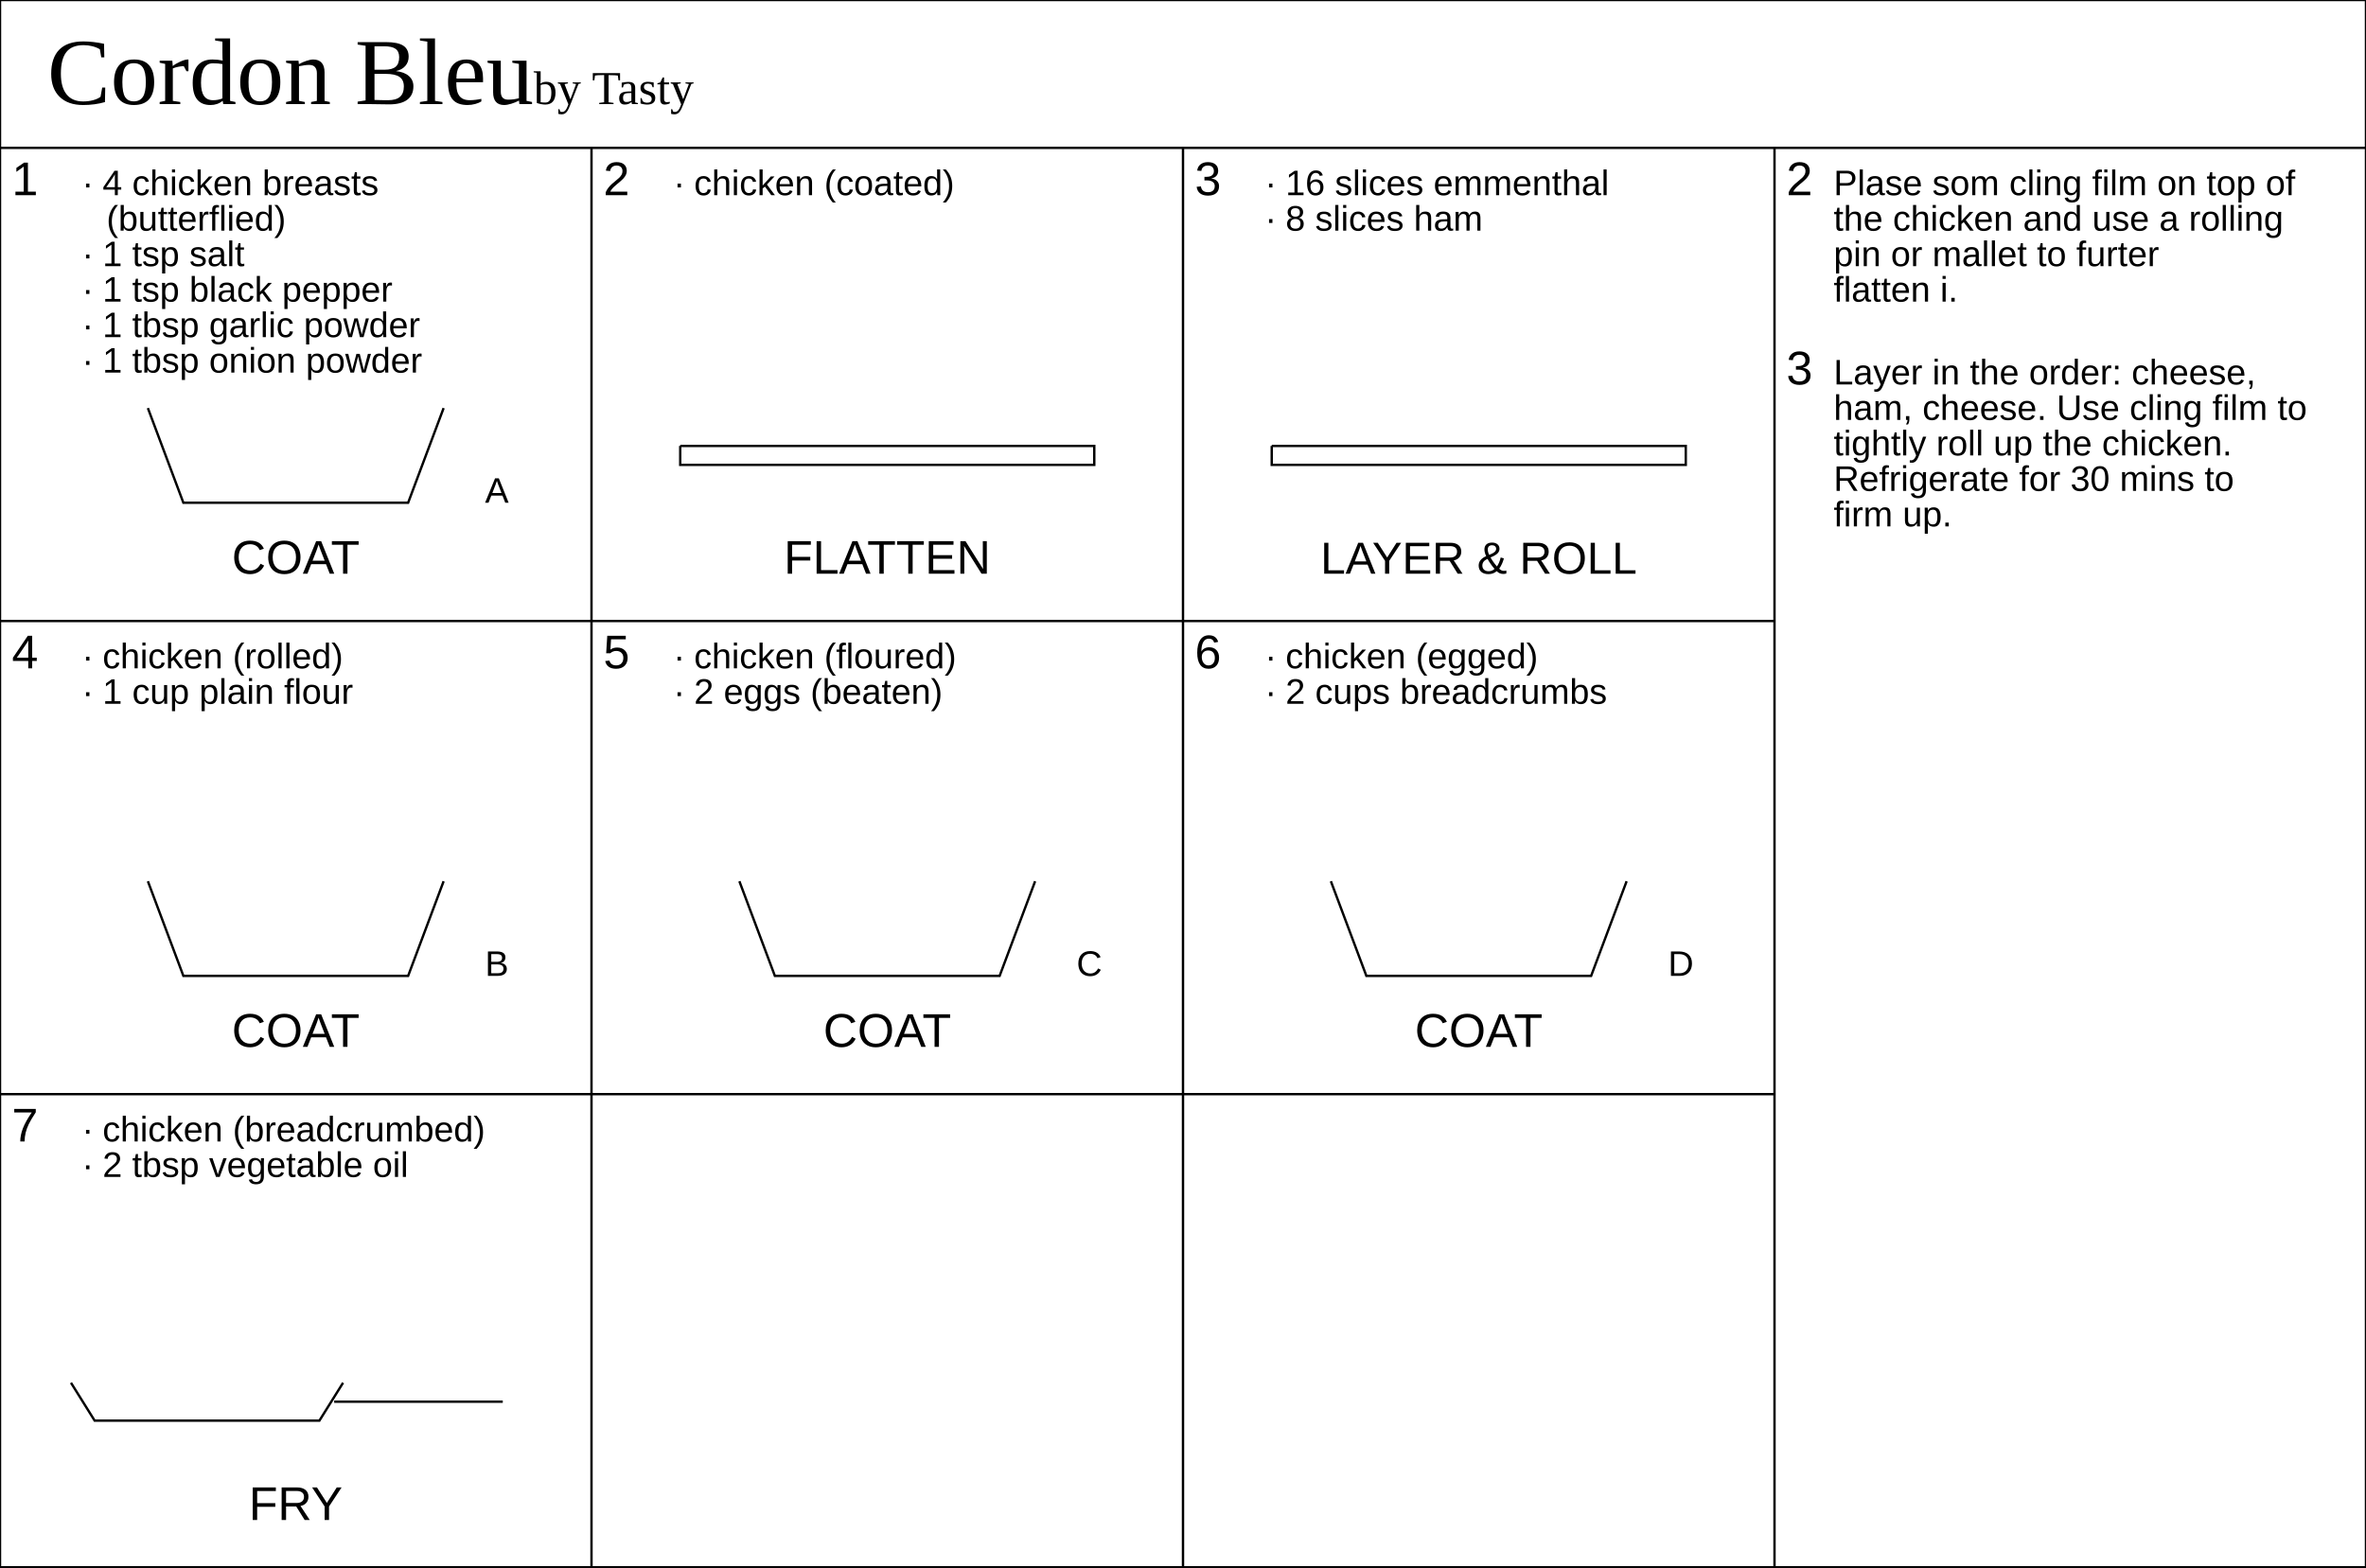
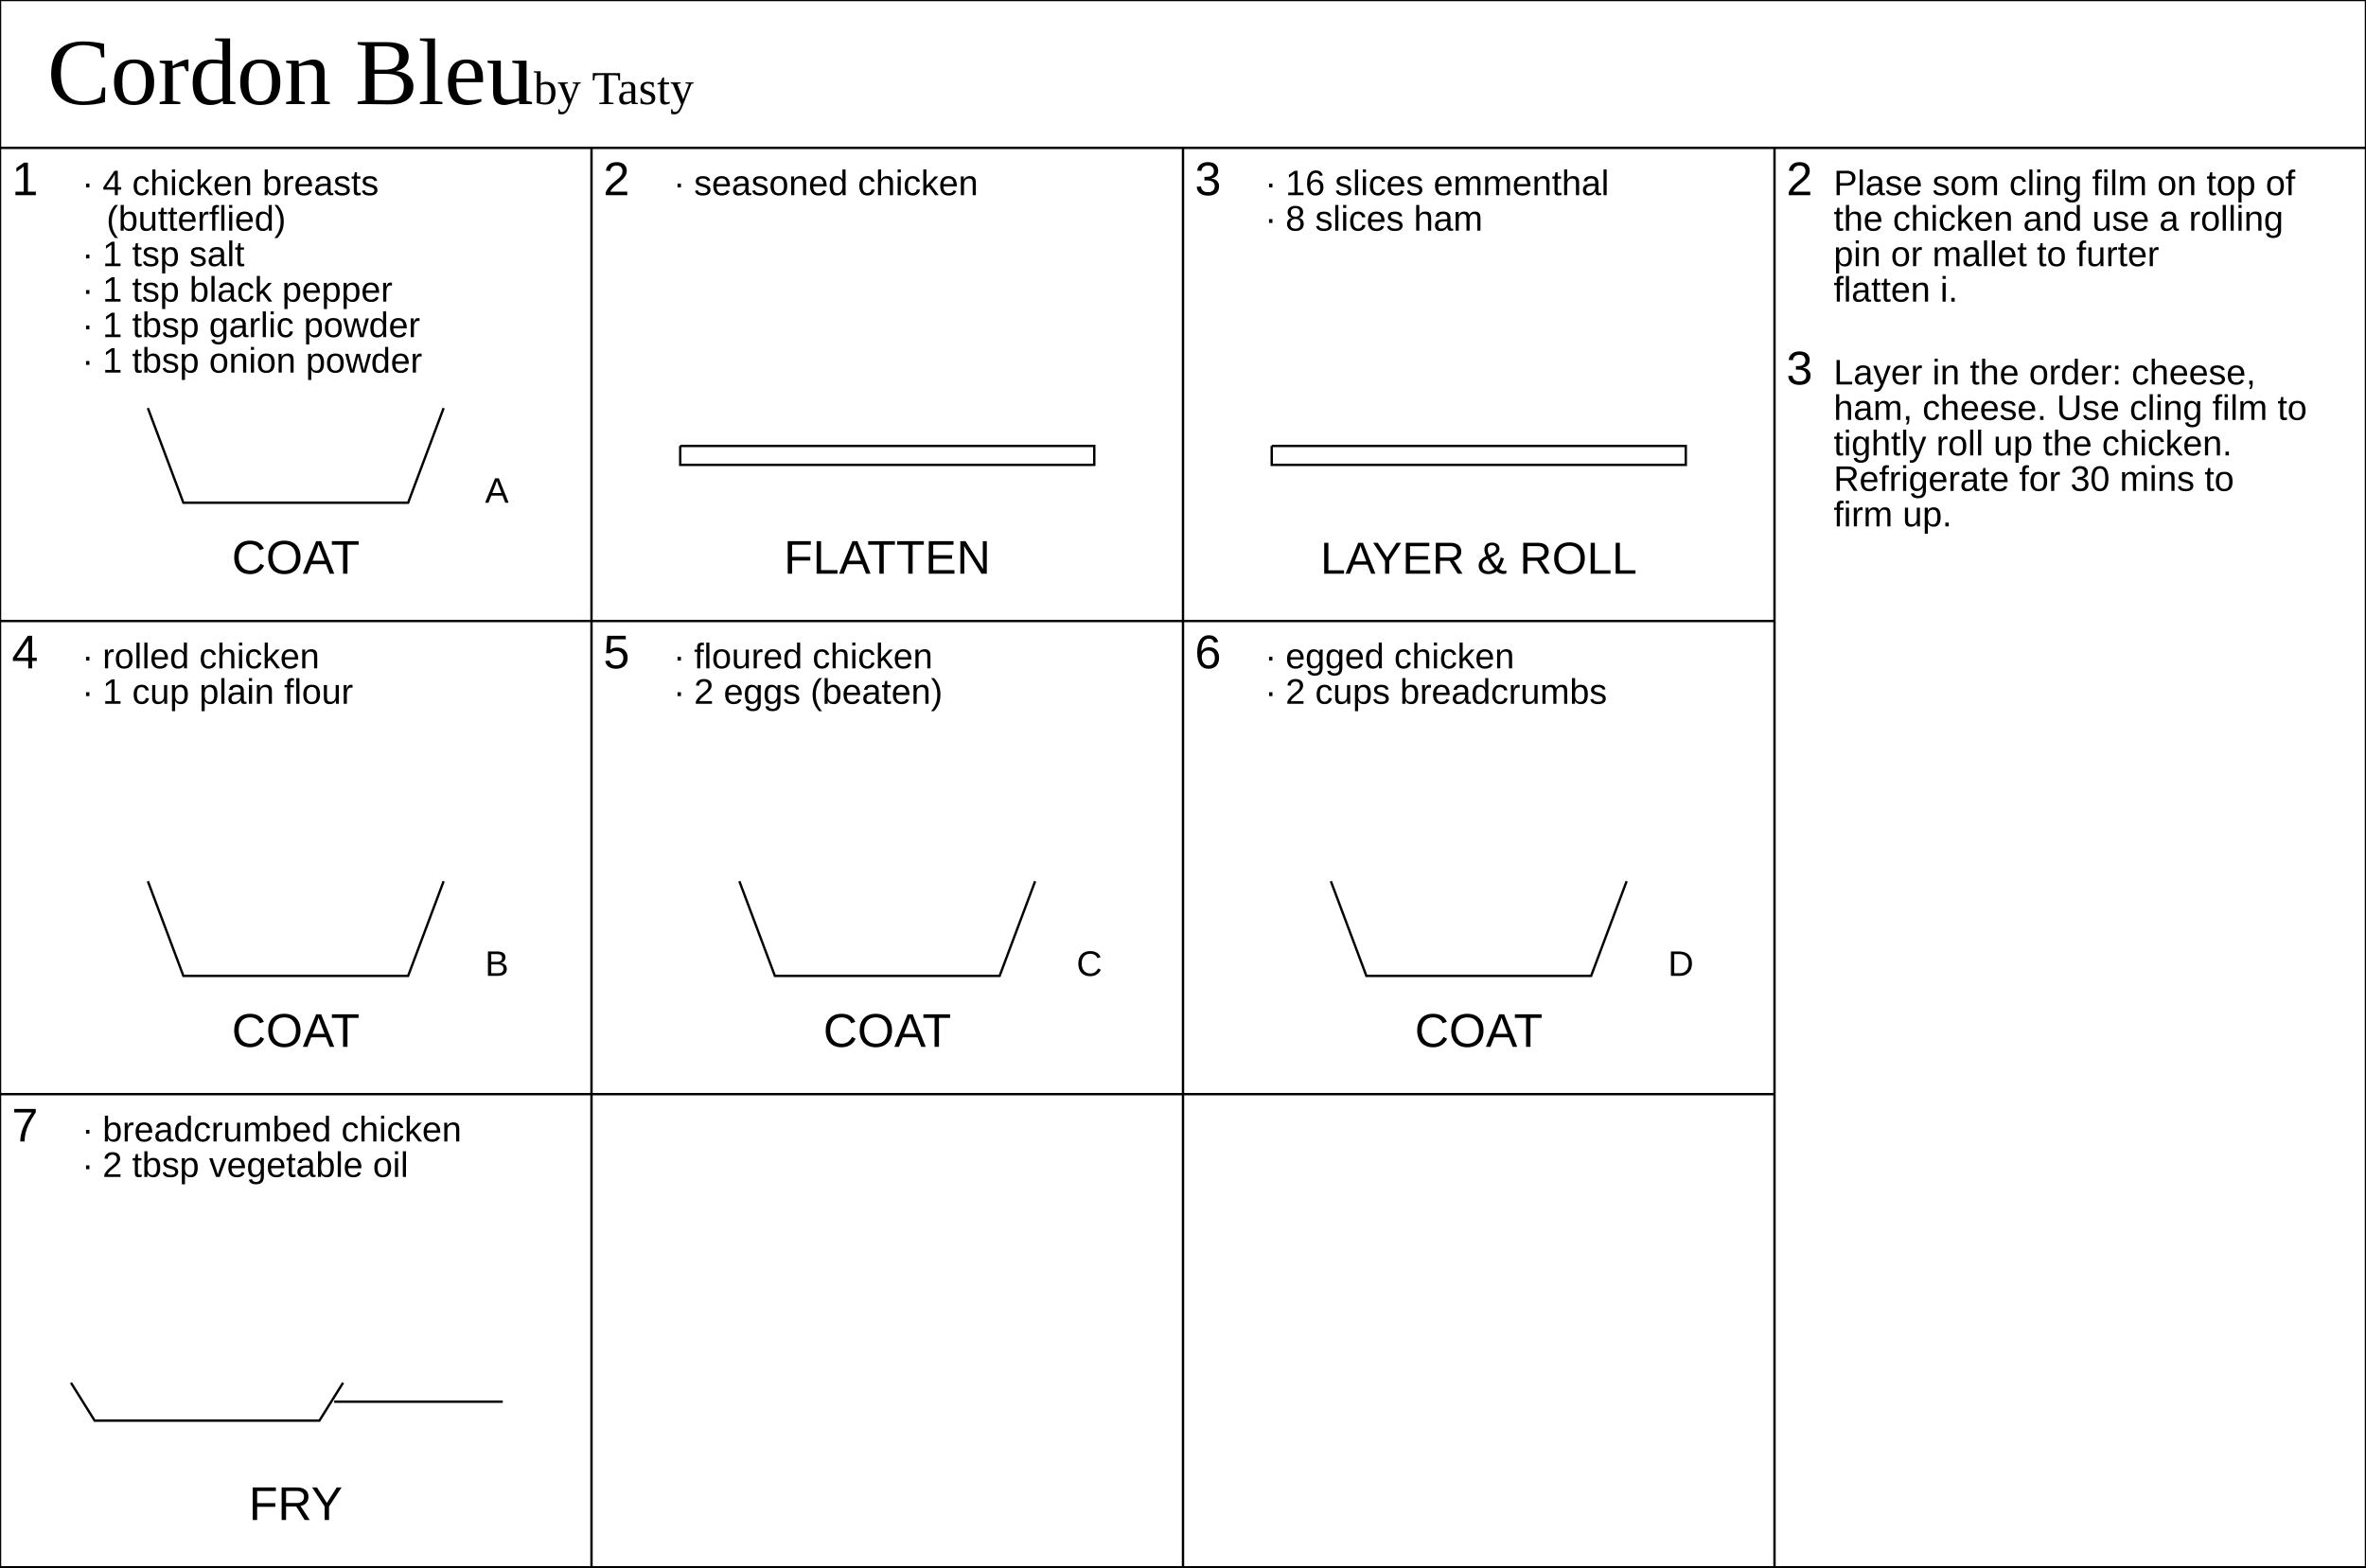
<svg xmlns="http://www.w3.org/2000/svg" width="2000" height="1325.0">
  <text x="40.0" y="88.0" font-size="80">
Cordon Bleu<tspan font-size="40">  by Tasty</tspan>
  </text>
  <polyline points="0,0 0,1325.0 " style="fill:none;stroke:black;stroke-width:2" />
  <polyline points="2000,0 2000,1325.0 " style="fill:none;stroke:black;stroke-width:2" />
  <polyline points="500,125.0 500,1325.0 " style="fill:none;stroke:black;stroke-width:2" />
  <polyline points="1000,125.0 1000,1325.0 " style="fill:none;stroke:black;stroke-width:2" />
  <polyline points="1500,125.0 1500,1325.0 " style="fill:none;stroke:black;stroke-width:2" />
  <polyline points="0,0 2000,0 " style="fill:none;stroke:black;stroke-width:2" />
  <polyline points="0,125.0 2000,125.0 " style="fill:none;stroke:black;stroke-width:2" />
  <polyline points="0,1325.0 2000,1325.0 " style="fill:none;stroke:black;stroke-width:2" />
  <polyline points="0,525.0 1500,525.0 " style="fill:none;stroke:black;stroke-width:2" />
  <polyline points="0,925.0 1500,925.0 " style="fill:none;stroke:black;stroke-width:2" />
  <text x="10.0" y="165.0" text-anchor="left" style="font-family:Arial;font-size:40"> 
1 </text>
  <text x="70.0" y="165.0" text-anchor="left" style="font-family:Arial;font-size:30"> 
∙ 4 chicken breasts </text>
  <text x="90.0" y="195.0" text-anchor="left" style="font-family:Arial;font-size:30"> 
(butterflied) </text>
  <text x="70.0" y="225.0" text-anchor="left" style="font-family:Arial;font-size:30"> 
∙ 1 tsp salt </text>
  <text x="70.0" y="255.0" text-anchor="left" style="font-family:Arial;font-size:30"> 
∙ 1 tsp black pepper </text>
  <text x="70.0" y="285.0" text-anchor="left" style="font-family:Arial;font-size:30"> 
∙ 1 tbsp garlic powder </text>
  <text x="70.0" y="315.0" text-anchor="left" style="font-family:Arial;font-size:30"> 
∙ 1 tbsp onion powder </text>
  <polyline points="125.0,345.0 155.0,425.0 345.0,425.0 375.0,345.0" style="fill:none;stroke:black;stroke-width:2" />
  <text x="410.0" y="425.0" text-anchor="left" style="font-family:Arial;font-size:30"> 
A </text>
  <text x="250.0" y="485.0" text-anchor="middle" style="font-family:Arial;font-size:40"> 
COAT </text>
  <text x="510.0" y="165.0" text-anchor="left" style="font-family:Arial;font-size:40"> 
2 </text>
  <text x="570.0" y="165.0" text-anchor="left" style="font-family:Arial;font-size:30"> 
- ∙ chicken (coated) </text>
+ ∙ seasoned chicken </text>
  <polyline points="575.0,377.0 575.0,393.0 925.0,393.0 925.0,377.0 575.0,377.0" style="fill:none;stroke:black;stroke-width:2" />
  <text x="750.0" y="485.0" text-anchor="middle" style="font-family:Arial;font-size:40"> 
FLATTEN </text>
  <text x="1510.0" y="165.0" text-anchor="left" style="font-family:Arial;font-size:40"> 
2 </text>
  <text x="1550.0" y="165.0" text-anchor="left" style="font-family:Arial;font-size:30"> 
Plase som cling film on top of </text>
  <text x="1550.0" y="195.0" text-anchor="left" style="font-family:Arial;font-size:30"> 
the chicken and use a rolling </text>
  <text x="1550.0" y="225.0" text-anchor="left" style="font-family:Arial;font-size:30"> 
pin or mallet to furter </text>
  <text x="1550.0" y="255.0" text-anchor="left" style="font-family:Arial;font-size:30"> 
flatten i. </text>
  <text x="1010.0" y="165.0" text-anchor="left" style="font-family:Arial;font-size:40"> 
3 </text>
  <text x="1070.0" y="165.0" text-anchor="left" style="font-family:Arial;font-size:30"> 
∙ 16 slices emmenthal </text>
  <text x="1070.0" y="195.0" text-anchor="left" style="font-family:Arial;font-size:30"> 
∙ 8 slices ham </text>
  <polyline points="1075.0,377.0 1075.0,393.0 1425.0,393.0 1425.0,377.0 1075.0,377.0" style="fill:none;stroke:black;stroke-width:2" />
  <text x="1250.0" y="485.0" text-anchor="middle" style="font-family:Arial;font-size:38"> 
LAYER &amp; ROLL </text>
  <text x="1510.0" y="325.0" text-anchor="left" style="font-family:Arial;font-size:40"> 
3 </text>
  <text x="1550.0" y="325.0" text-anchor="left" style="font-family:Arial;font-size:30"> 
Layer in the order: cheese, </text>
  <text x="1550.0" y="355.0" text-anchor="left" style="font-family:Arial;font-size:30"> 
ham, cheese. Use cling film to </text>
  <text x="1550.0" y="385.0" text-anchor="left" style="font-family:Arial;font-size:30"> 
tightly roll up the chicken. </text>
  <text x="1550.0" y="415.0" text-anchor="left" style="font-family:Arial;font-size:30"> 
Refrigerate for 30 mins to </text>
  <text x="1550.0" y="445.0" text-anchor="left" style="font-family:Arial;font-size:30"> 
firm up. </text>
  <text x="10.0" y="565.0" text-anchor="left" style="font-family:Arial;font-size:40"> 
4 </text>
  <text x="70.0" y="565.0" text-anchor="left" style="font-family:Arial;font-size:30"> 
- ∙ chicken (rolled) </text>
+ ∙ rolled chicken </text>
  <text x="70.0" y="595.0" text-anchor="left" style="font-family:Arial;font-size:30"> 
∙ 1 cup plain flour </text>
  <polyline points="125.0,745.0 155.0,825.0 345.0,825.0 375.0,745.0" style="fill:none;stroke:black;stroke-width:2" />
  <text x="410.0" y="825.0" text-anchor="left" style="font-family:Arial;font-size:30"> 
B </text>
  <text x="250.0" y="885.0" text-anchor="middle" style="font-family:Arial;font-size:40"> 
COAT </text>
  <text x="510.0" y="565.0" text-anchor="left" style="font-family:Arial;font-size:40"> 
5 </text>
  <text x="570.0" y="565.0" text-anchor="left" style="font-family:Arial;font-size:30"> 
- ∙ chicken (floured) </text>
+ ∙ floured chicken </text>
  <text x="570.0" y="595.0" text-anchor="left" style="font-family:Arial;font-size:30"> 
∙ 2 eggs (beaten) </text>
  <polyline points="625.0,745.0 655.0,825.0 845.0,825.0 875.0,745.0" style="fill:none;stroke:black;stroke-width:2" />
  <text x="910.0" y="825.0" text-anchor="left" style="font-family:Arial;font-size:30"> 
C </text>
  <text x="750.0" y="885.0" text-anchor="middle" style="font-family:Arial;font-size:40"> 
COAT </text>
  <text x="1010.0" y="565.0" text-anchor="left" style="font-family:Arial;font-size:40"> 
6 </text>
  <text x="1070.0" y="565.0" text-anchor="left" style="font-family:Arial;font-size:30"> 
- ∙ chicken (egged) </text>
+ ∙ egged chicken </text>
  <text x="1070.0" y="595.0" text-anchor="left" style="font-family:Arial;font-size:30"> 
∙ 2 cups breadcrumbs </text>
  <polyline points="1125.0,745.0 1155.0,825.0 1345.0,825.0 1375.0,745.0" style="fill:none;stroke:black;stroke-width:2" />
  <text x="1410.0" y="825.0" text-anchor="left" style="font-family:Arial;font-size:30"> 
D </text>
  <text x="1250.0" y="885.0" text-anchor="middle" style="font-family:Arial;font-size:40"> 
COAT </text>
  <text x="10.0" y="965.0" text-anchor="left" style="font-family:Arial;font-size:40"> 
7 </text>
  <text x="70.0" y="965.0" text-anchor="left" style="font-family:Arial;font-size:30"> 
- ∙ chicken (breadcrumbed) </text>
+ ∙ breadcrumbed chicken </text>
  <text x="70.0" y="995.0" text-anchor="left" style="font-family:Arial;font-size:30"> 
∙ 2 tbsp vegetable oil </text>
  <polyline points="60.0,1169.0 80.0,1201.0 270.0,1201.0 290.0,1169.0" style="fill:none;stroke:black;stroke-width:2" />
  <polyline points="282.5,1185.0 425.0,1185.0" style="fill:none;stroke:black;stroke-width:2" />
  <text x="250.0" y="1285.0" text-anchor="middle" style="font-family:Arial;font-size:40"> 
FRY </text>
</svg>
